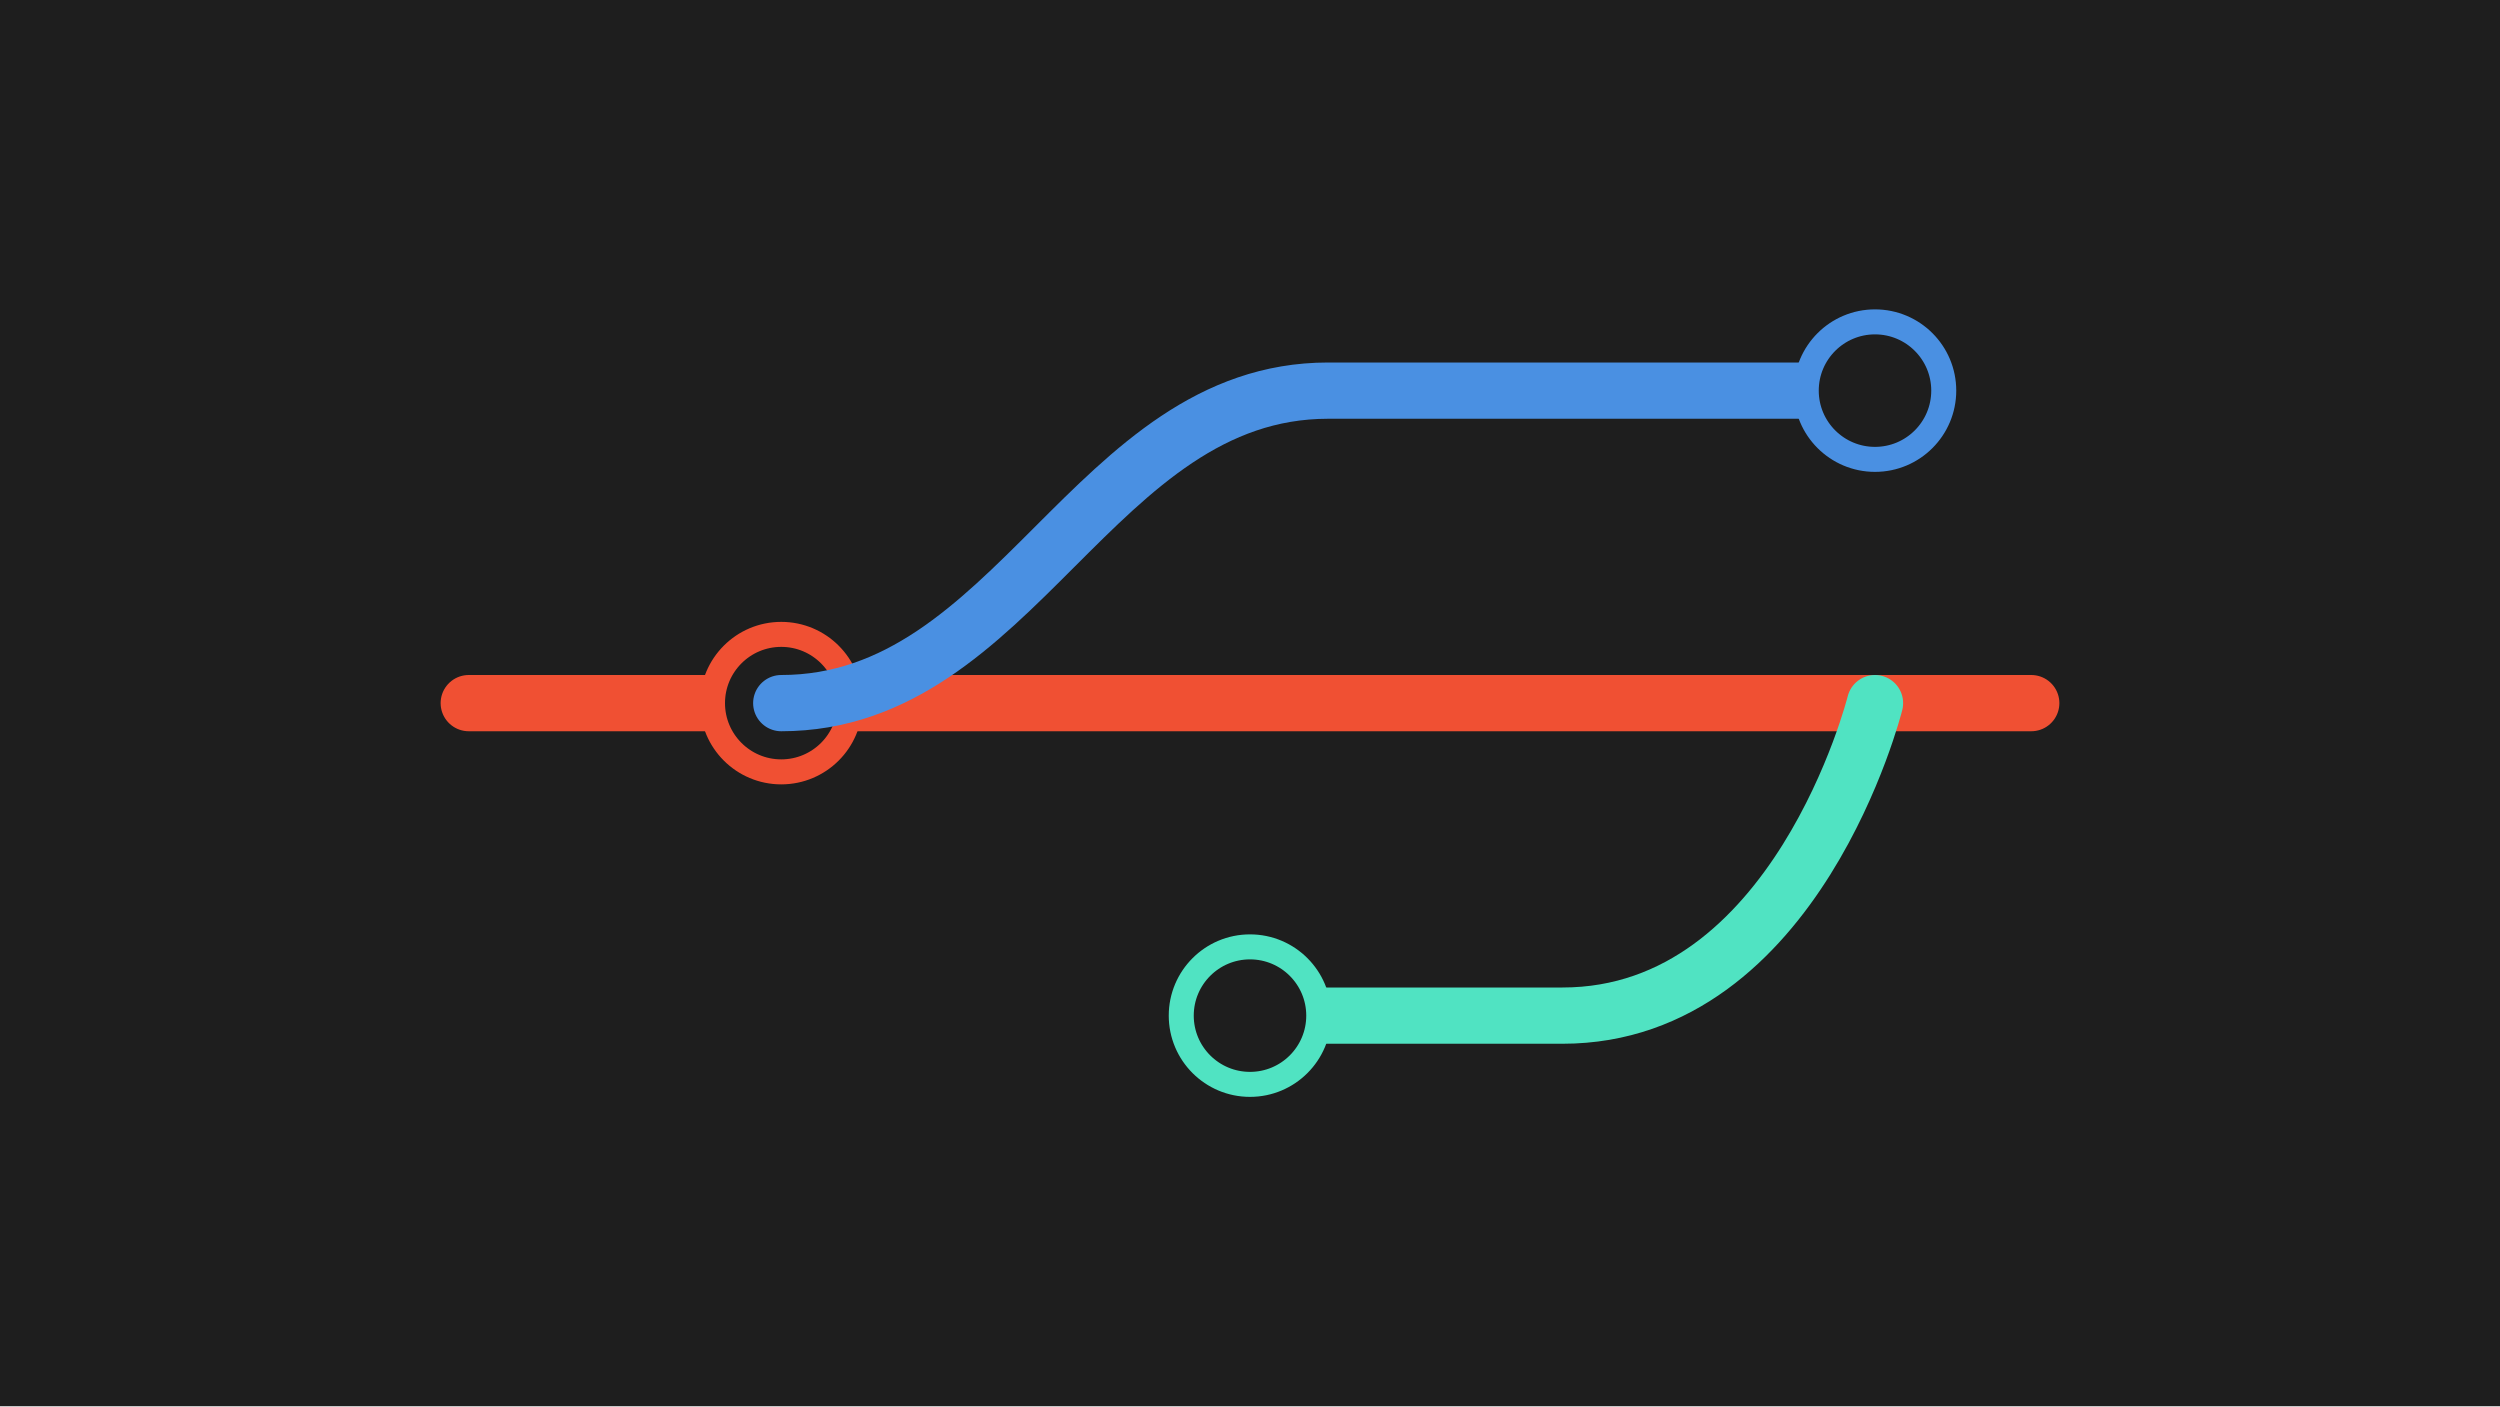
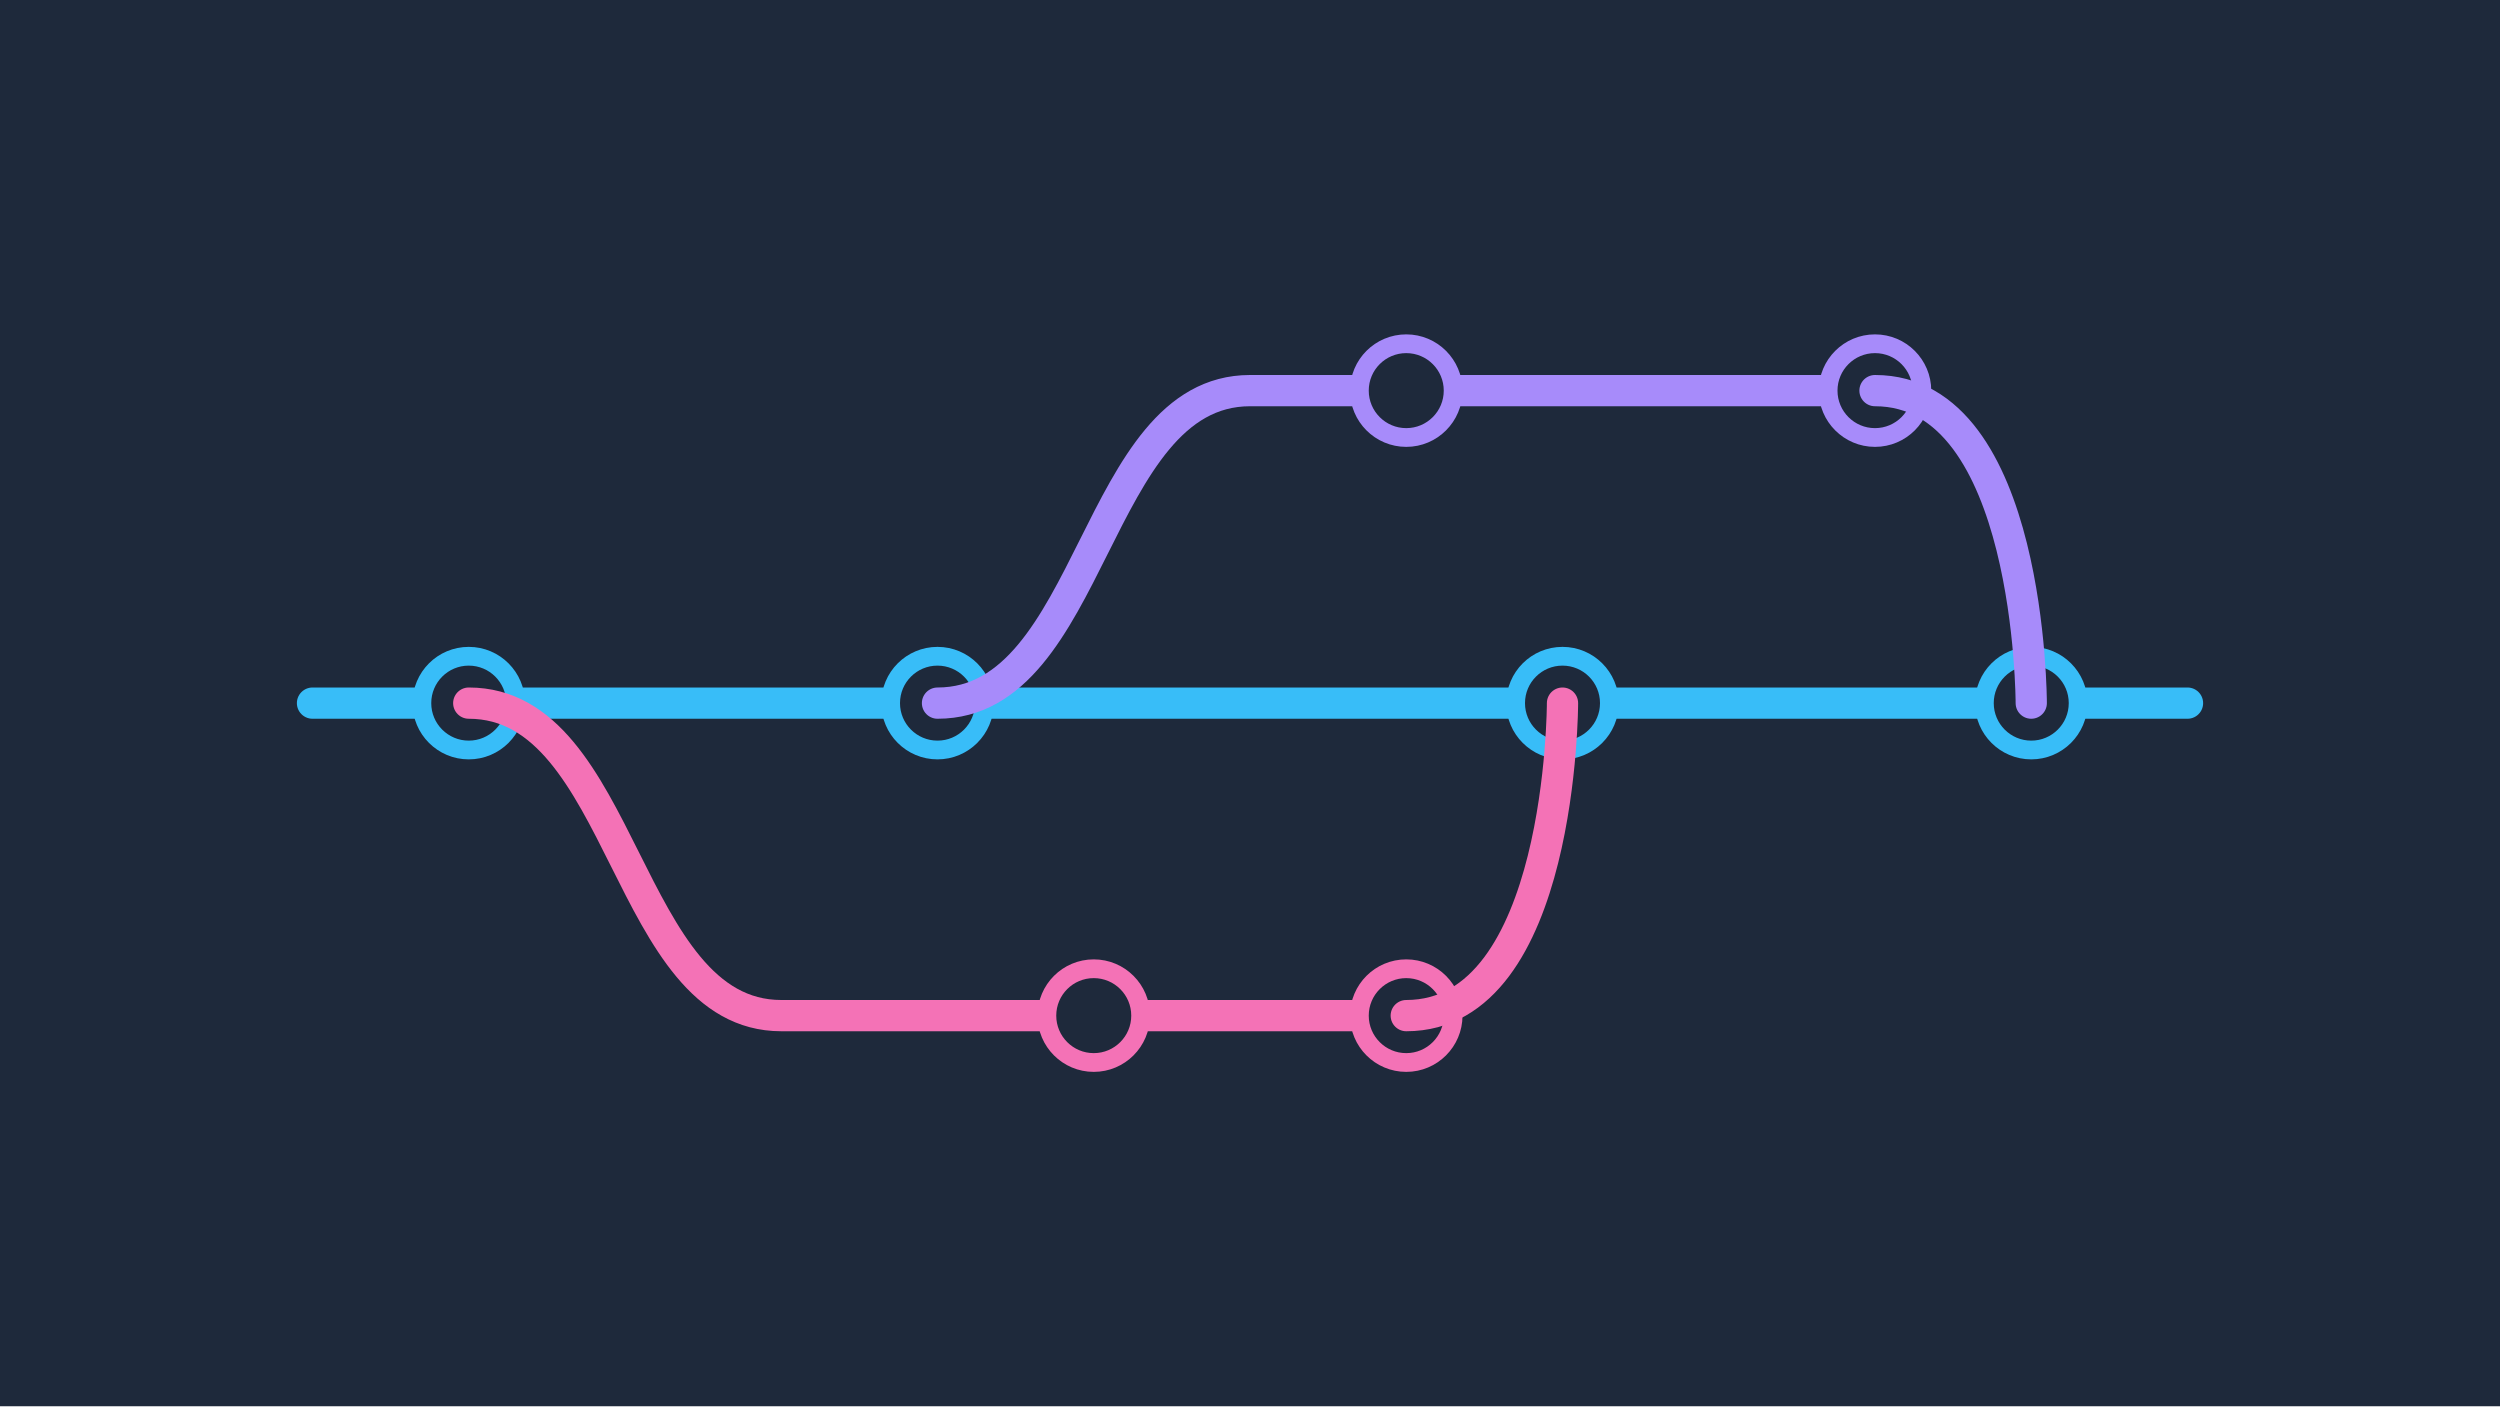
<svg xmlns="http://www.w3.org/2000/svg" width="800" height="450" viewBox="0 0 800 450" fill="none">
-   <rect width="800" height="450" fill="#1E1E1E" />
-   <path d="M150 225 L650 225" stroke="#F05033" stroke-width="18" stroke-linecap="round" />
-   <circle cx="250" cy="225" r="22" fill="#1E1E1E" stroke="#F05033" stroke-width="8" />
-   <path d="M250 225 C 325 225 350 125 425 125 L600 125" stroke="#4A90E2" stroke-width="18" stroke-linecap="round" fill="none" />
-   <circle cx="600" cy="125" r="22" fill="#1E1E1E" stroke="#4A90E2" stroke-width="8" />
-   <path d="M400 325 L500 325 C 575 325 600 225 600 225" stroke="#50E3C2" stroke-width="18" stroke-linecap="round" fill="none" />
-   <circle cx="400" cy="325" r="22" fill="#1E1E1E" stroke="#50E3C2" stroke-width="8" />
+   <rect width="800" height="450" fill="#1E293B" />
+   <path d="M100 225 H 700" stroke="#38BDF8" stroke-width="10" stroke-linecap="round" />
+   <circle cx="150" cy="225" r="15" fill="#1E293B" stroke="#38BDF8" stroke-width="6" />
+   <circle cx="300" cy="225" r="15" fill="#1E293B" stroke="#38BDF8" stroke-width="6" />
+   <circle cx="500" cy="225" r="15" fill="#1E293B" stroke="#38BDF8" stroke-width="6" />
+   <circle cx="650" cy="225" r="15" fill="#1E293B" stroke="#38BDF8" stroke-width="6" />
+   <path d="M300 225 C 350 225, 350 125, 400 125 H 600" stroke="#A78BFA" stroke-width="10" stroke-linecap="round" />
+   <circle cx="450" cy="125" r="15" fill="#1E293B" stroke="#A78BFA" stroke-width="6" />
+   <circle cx="600" cy="125" r="15" fill="#1E293B" stroke="#A78BFA" stroke-width="6" />
+   <path d="M600 125 C 650 125, 650 225, 650 225" stroke="#A78BFA" stroke-width="10" stroke-linecap="round" />
+   <path d="M150 225 C 200 225, 200 325, 250 325 H 450" stroke="#F472B6" stroke-width="10" stroke-linecap="round" />
+   <circle cx="350" cy="325" r="15" fill="#1E293B" stroke="#F472B6" stroke-width="6" />
+   <circle cx="450" cy="325" r="15" fill="#1E293B" stroke="#F472B6" stroke-width="6" />
+   <path d="M450 325 C 500 325, 500 225, 500 225" stroke="#F472B6" stroke-width="10" stroke-linecap="round" />
</svg>
